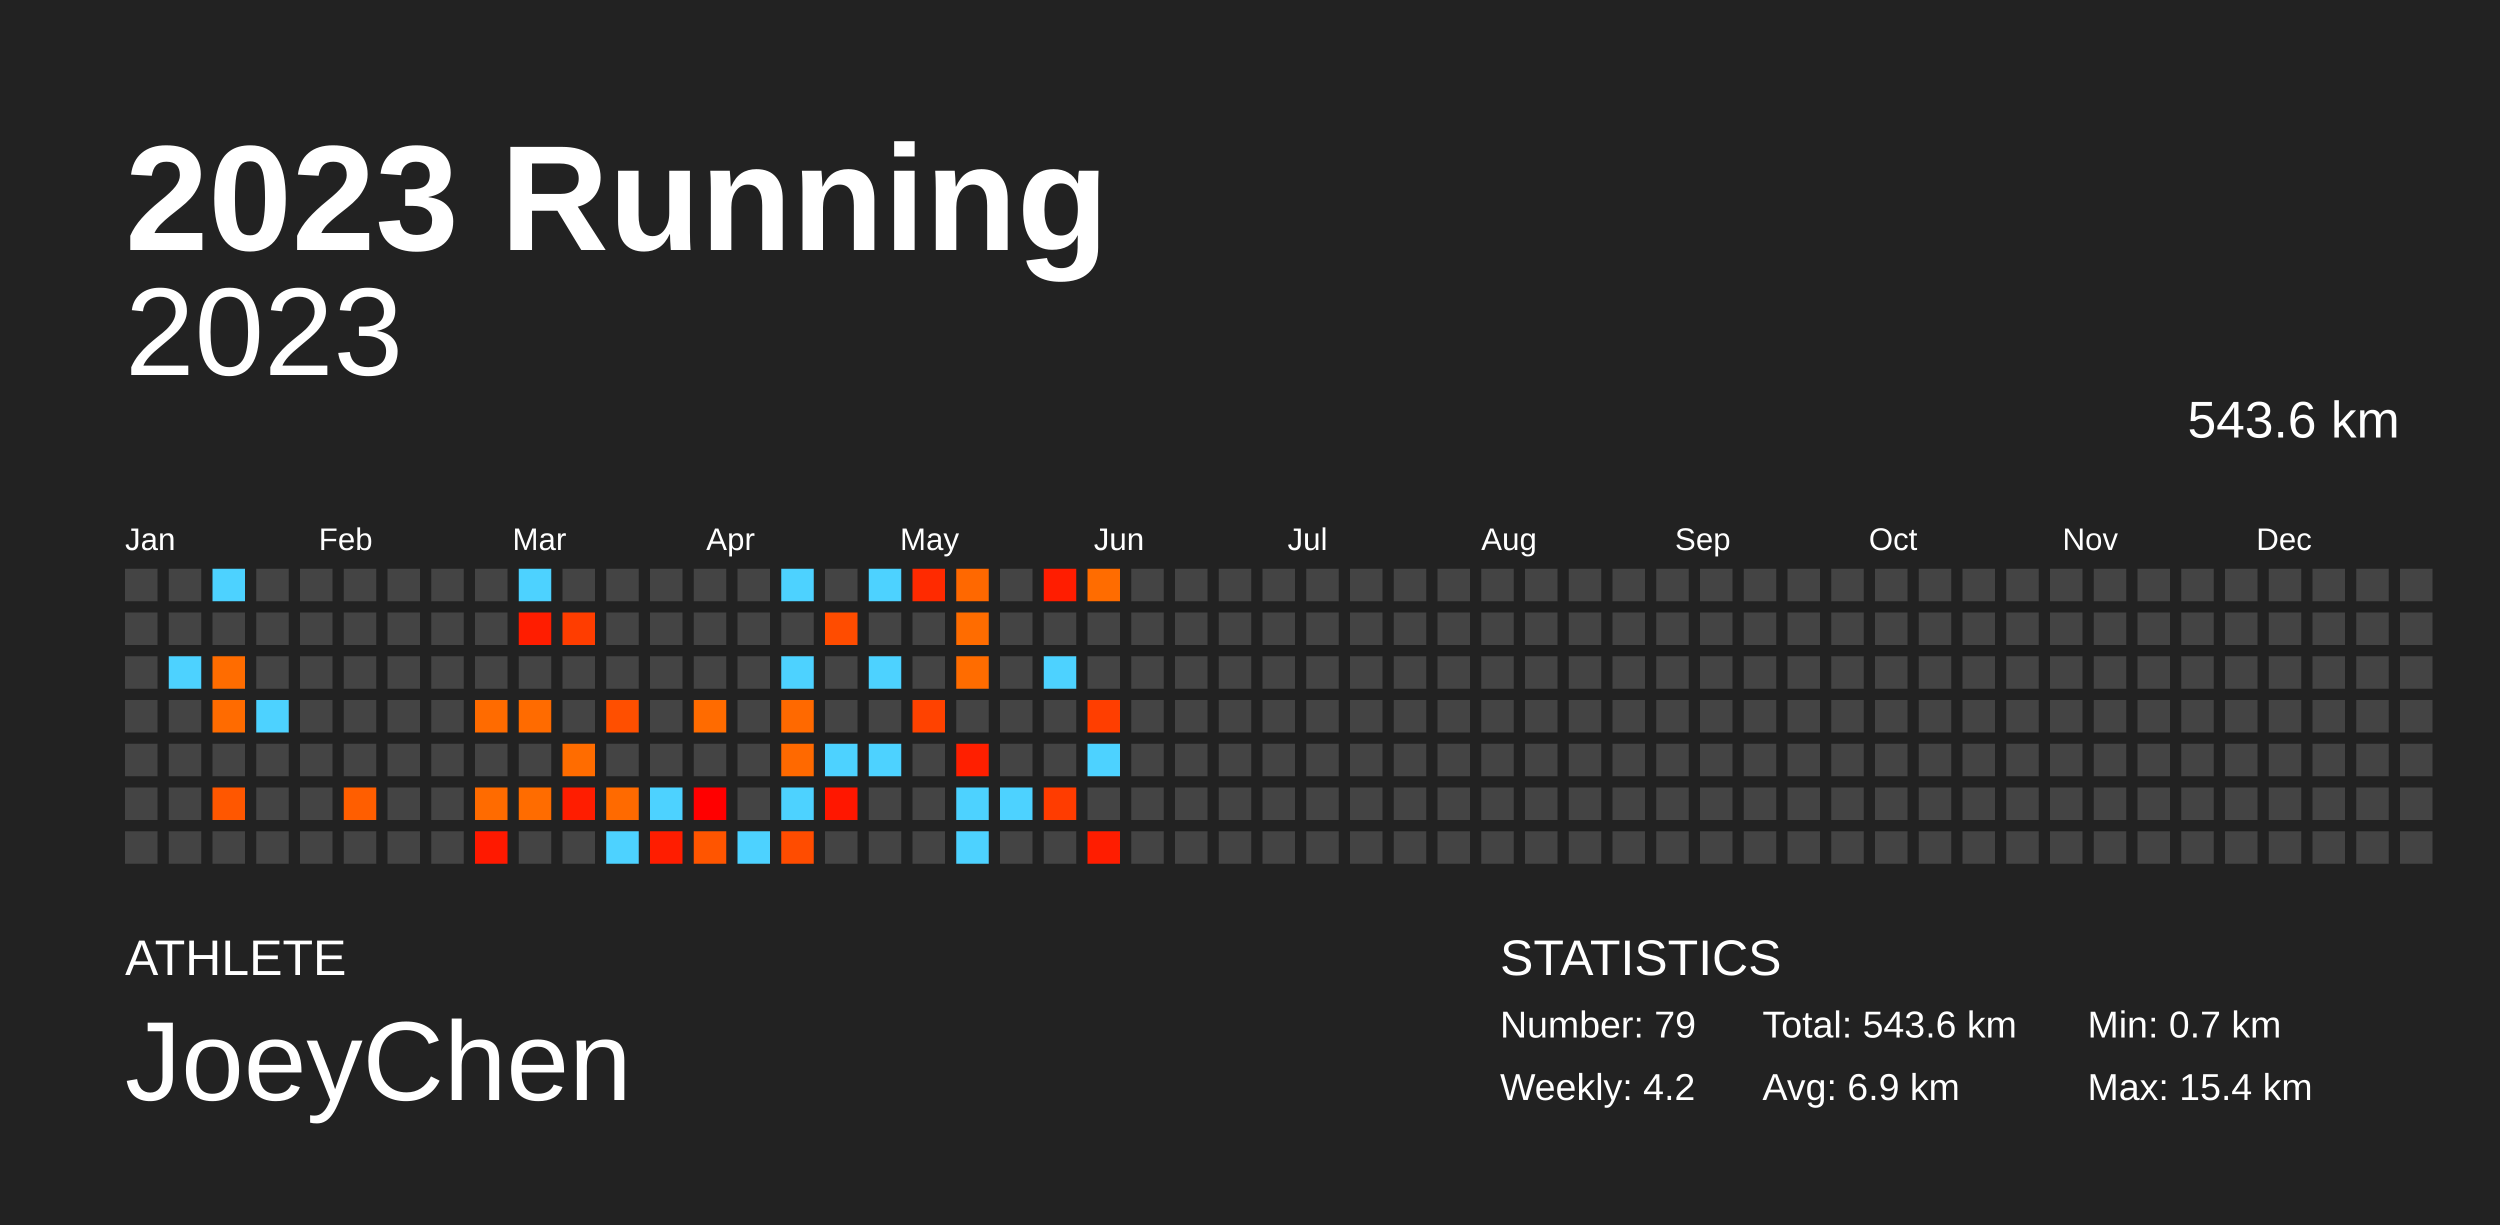
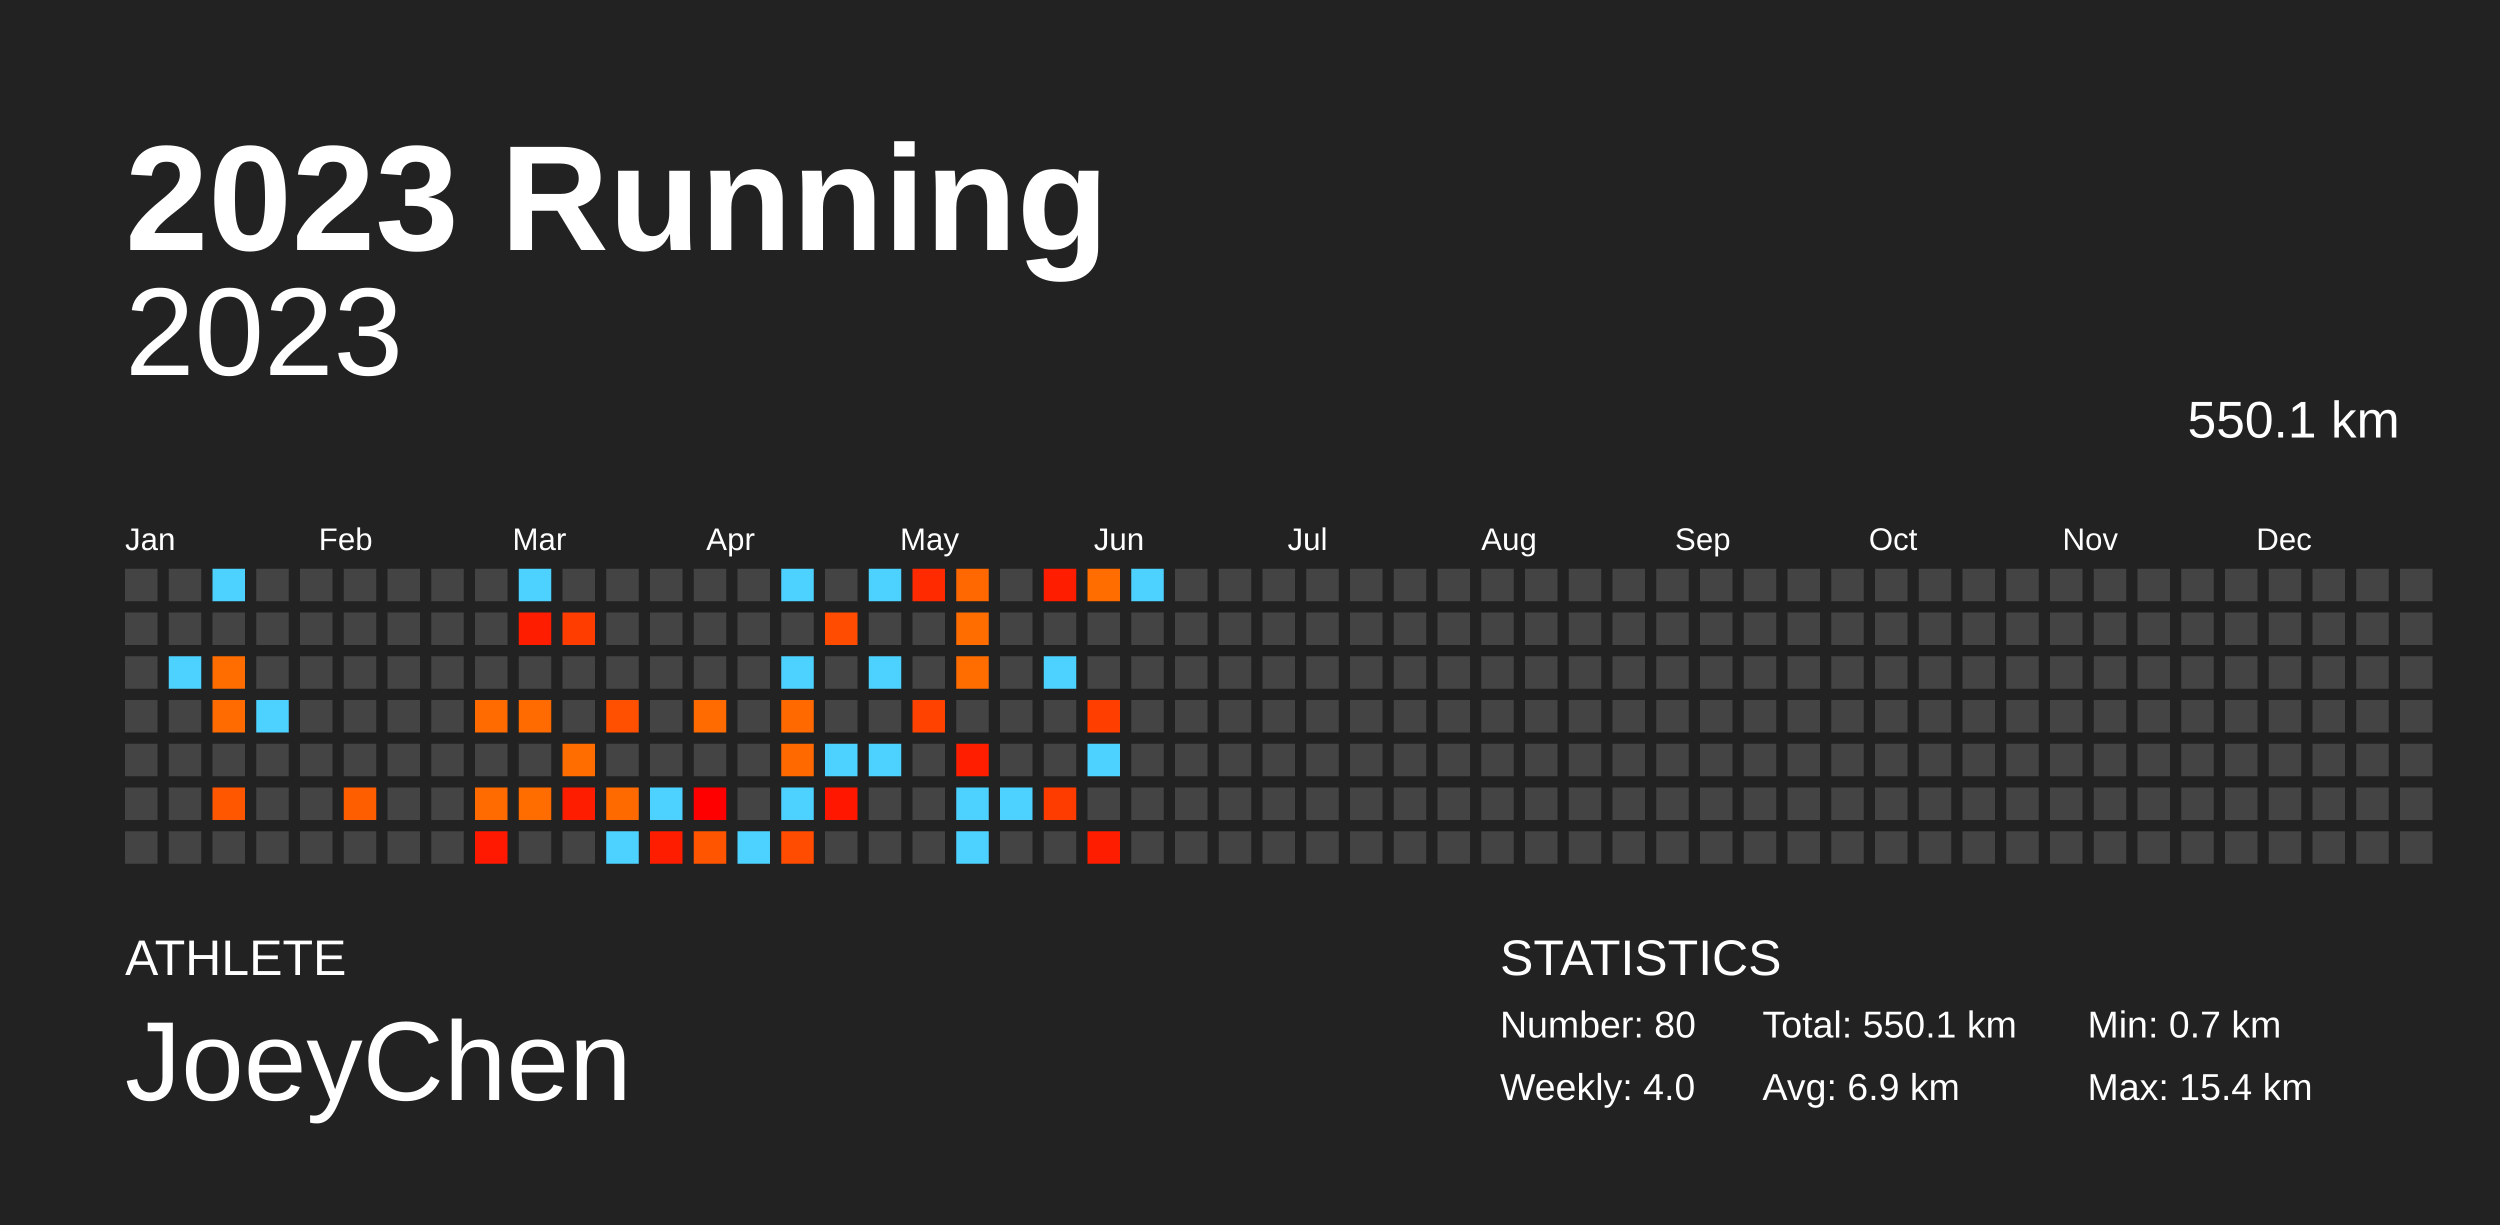
<svg xmlns="http://www.w3.org/2000/svg" baseProfile="full" height="98mm" version="1.1" viewBox="0,0,200,98" width="200mm">
  <defs />
  <rect fill="#222222" height="98" width="200" x="0" y="0" />
  <text fill="#FFFFFF" style="font-size:12px; font-family:Arial; font-weight:bold;" x="10" y="20">2023 Running</text>
  <text fill="#FFFFFF" style="font-size:4px; font-family:Arial" x="10" y="78">ATHLETE</text>
  <text fill="#FFFFFF" style="font-size:9px; font-family:Arial" x="10" y="88">JoeyChen</text>
  <text fill="#FFFFFF" style="font-size:4px; font-family:Arial" x="120" y="78">STATISTICS</text>
-   <text fill="#FFFFFF" style="font-size:3px; font-family:Arial" x="120" y="83">Number: 79</text>
-   <text fill="#FFFFFF" style="font-size:3px; font-family:Arial" x="120" y="88">Weekly: 4.2</text>
-   <text fill="#FFFFFF" style="font-size:3px; font-family:Arial" x="141" y="83">Total: 543.6 km</text>
+   <text fill="#FFFFFF" style="font-size:3px; font-family:Arial" x="120" y="83">Number: 80</text>
+   <text fill="#FFFFFF" style="font-size:3px; font-family:Arial" x="120" y="88">Weekly: 4.0</text>
+   <text fill="#FFFFFF" style="font-size:3px; font-family:Arial" x="141" y="83">Total: 550.1 km</text>
  <text fill="#FFFFFF" style="font-size:3px; font-family:Arial" x="141" y="88">Avg: 6.9 km</text>
  <text fill="#FFFFFF" style="font-size:3px; font-family:Arial" x="167" y="83">Min: 0.7 km</text>
  <text fill="#FFFFFF" style="font-size:3px; font-family:Arial" x="167" y="88">Max: 15.4 km</text>
  <text alignment-baseline="hanging" fill="#FFFFFF" style="font-size:10.0px; font-family:Arial;" x="10" y="30">2023</text>
-   <text alignment-baseline="hanging" fill="#FFFFFF" style="font-size:4.125px; font-family:Arial;" x="175" y="35">543.6 km</text>
+   <text alignment-baseline="hanging" fill="#FFFFFF" style="font-size:4.125px; font-family:Arial;" x="175" y="35">550.1 km</text>
  <text fill="#FFFFFF" style="font-size:2.5px; font-family:Arial" x="10.0" y="44">Jan</text>
  <text fill="#FFFFFF" style="font-size:2.5px; font-family:Arial" x="25.5" y="44">Feb</text>
  <text fill="#FFFFFF" style="font-size:2.5px; font-family:Arial" x="41.0" y="44">Mar</text>
  <text fill="#FFFFFF" style="font-size:2.5px; font-family:Arial" x="56.5" y="44">Apr</text>
  <text fill="#FFFFFF" style="font-size:2.5px; font-family:Arial" x="72.0" y="44">May</text>
  <text fill="#FFFFFF" style="font-size:2.5px; font-family:Arial" x="87.5" y="44">Jun</text>
  <text fill="#FFFFFF" style="font-size:2.5px; font-family:Arial" x="103.0" y="44">Jul</text>
  <text fill="#FFFFFF" style="font-size:2.5px; font-family:Arial" x="118.5" y="44">Aug</text>
  <text fill="#FFFFFF" style="font-size:2.5px; font-family:Arial" x="134.0" y="44">Sep</text>
  <text fill="#FFFFFF" style="font-size:2.5px; font-family:Arial" x="149.5" y="44">Oct</text>
  <text fill="#FFFFFF" style="font-size:2.5px; font-family:Arial" x="165.0" y="44">Nov</text>
  <text fill="#FFFFFF" style="font-size:2.5px; font-family:Arial" x="180.5" y="44">Dec</text>
  <rect fill="#444444" height="2.6" width="2.6" x="10.0" y="45.5" />
  <rect fill="#444444" height="2.6" width="2.6" x="10.0" y="49.0" />
  <rect fill="#444444" height="2.6" width="2.6" x="10.0" y="52.5" />
  <rect fill="#444444" height="2.6" width="2.6" x="10.0" y="56.0" />
  <rect fill="#444444" height="2.6" width="2.6" x="10.0" y="59.5" />
  <rect fill="#444444" height="2.6" width="2.6" x="10.0" y="63.0" />
  <rect fill="#444444" height="2.6" width="2.6" x="10.0" y="66.5" />
  <rect fill="#444444" height="2.6" width="2.6" x="13.5" y="45.5" />
  <rect fill="#444444" height="2.6" width="2.6" x="13.5" y="49.0" />
  <rect fill="#4dd2ff" height="2.6" width="2.6" x="13.5" y="52.5" />
  <rect fill="#444444" height="2.6" width="2.6" x="13.5" y="56.0" />
  <rect fill="#444444" height="2.6" width="2.6" x="13.5" y="59.5" />
  <rect fill="#444444" height="2.6" width="2.6" x="13.5" y="63.0" />
  <rect fill="#444444" height="2.6" width="2.6" x="13.5" y="66.5" />
  <rect fill="#4dd2ff" height="2.6" width="2.6" x="17.0" y="45.5" />
  <rect fill="#444444" height="2.6" width="2.6" x="17.0" y="49.0" />
  <rect fill="#ff6c00" height="2.6" width="2.6" x="17.0" y="52.5" />
  <rect fill="#ff6b00" height="2.6" width="2.6" x="17.0" y="56.0" />
  <rect fill="#444444" height="2.6" width="2.6" x="17.0" y="59.5" />
  <rect fill="#ff5700" height="2.6" width="2.6" x="17.0" y="63.0" />
  <rect fill="#444444" height="2.6" width="2.6" x="17.0" y="66.5" />
  <rect fill="#444444" height="2.6" width="2.6" x="20.5" y="45.5" />
  <rect fill="#444444" height="2.6" width="2.6" x="20.5" y="49.0" />
  <rect fill="#444444" height="2.6" width="2.6" x="20.5" y="52.5" />
  <rect fill="#4dd2ff" height="2.6" width="2.6" x="20.5" y="56.0" />
  <rect fill="#444444" height="2.6" width="2.6" x="20.5" y="59.5" />
  <rect fill="#444444" height="2.6" width="2.6" x="20.5" y="63.0" />
  <rect fill="#444444" height="2.6" width="2.6" x="20.5" y="66.5" />
  <rect fill="#444444" height="2.6" width="2.6" x="24.0" y="45.5" />
  <rect fill="#444444" height="2.6" width="2.6" x="24.0" y="49.0" />
  <rect fill="#444444" height="2.6" width="2.6" x="24.0" y="52.5" />
  <rect fill="#444444" height="2.6" width="2.6" x="24.0" y="56.0" />
  <rect fill="#444444" height="2.6" width="2.6" x="24.0" y="59.5" />
  <rect fill="#444444" height="2.6" width="2.6" x="24.0" y="63.0" />
  <rect fill="#444444" height="2.6" width="2.6" x="24.0" y="66.5" />
  <rect fill="#444444" height="2.6" width="2.6" x="27.5" y="45.5" />
  <rect fill="#444444" height="2.6" width="2.6" x="27.5" y="49.0" />
  <rect fill="#444444" height="2.6" width="2.6" x="27.5" y="52.5" />
  <rect fill="#444444" height="2.6" width="2.6" x="27.5" y="56.0" />
  <rect fill="#444444" height="2.6" width="2.6" x="27.5" y="59.5" />
  <rect fill="#ff5e00" height="2.6" width="2.6" x="27.5" y="63.0" />
  <rect fill="#444444" height="2.6" width="2.6" x="27.5" y="66.5" />
  <rect fill="#444444" height="2.6" width="2.6" x="31.0" y="45.5" />
  <rect fill="#444444" height="2.6" width="2.6" x="31.0" y="49.0" />
  <rect fill="#444444" height="2.6" width="2.6" x="31.0" y="52.5" />
  <rect fill="#444444" height="2.6" width="2.6" x="31.0" y="56.0" />
  <rect fill="#444444" height="2.6" width="2.6" x="31.0" y="59.5" />
  <rect fill="#444444" height="2.6" width="2.6" x="31.0" y="63.0" />
  <rect fill="#444444" height="2.6" width="2.6" x="31.0" y="66.5" />
  <rect fill="#444444" height="2.6" width="2.6" x="34.5" y="45.5" />
  <rect fill="#444444" height="2.6" width="2.6" x="34.5" y="49.0" />
  <rect fill="#444444" height="2.6" width="2.6" x="34.5" y="52.5" />
  <rect fill="#444444" height="2.6" width="2.6" x="34.5" y="56.0" />
  <rect fill="#444444" height="2.6" width="2.6" x="34.5" y="59.5" />
  <rect fill="#444444" height="2.6" width="2.6" x="34.5" y="63.0" />
  <rect fill="#444444" height="2.6" width="2.6" x="34.5" y="66.5" />
  <rect fill="#444444" height="2.6" width="2.6" x="38.0" y="45.5" />
  <rect fill="#444444" height="2.6" width="2.6" x="38.0" y="49.0" />
  <rect fill="#444444" height="2.6" width="2.6" x="38.0" y="52.5" />
  <rect fill="#ff6b00" height="2.6" width="2.6" x="38.0" y="56.0" />
  <rect fill="#444444" height="2.6" width="2.6" x="38.0" y="59.5" />
  <rect fill="#ff6b00" height="2.6" width="2.6" x="38.0" y="63.0" />
  <rect fill="#ff1900" height="2.6" width="2.6" x="38.0" y="66.5" />
  <rect fill="#4dd2ff" height="2.6" width="2.6" x="41.5" y="45.5" />
  <rect fill="#ff1d00" height="2.6" width="2.6" x="41.5" y="49.0" />
  <rect fill="#444444" height="2.6" width="2.6" x="41.5" y="52.5" />
  <rect fill="#ff6b00" height="2.6" width="2.6" x="41.5" y="56.0" />
  <rect fill="#444444" height="2.6" width="2.6" x="41.5" y="59.5" />
  <rect fill="#ff6c00" height="2.6" width="2.6" x="41.5" y="63.0" />
  <rect fill="#444444" height="2.6" width="2.6" x="41.5" y="66.5" />
  <rect fill="#444444" height="2.6" width="2.6" x="45.0" y="45.5" />
  <rect fill="#ff3d00" height="2.6" width="2.6" x="45.0" y="49.0" />
  <rect fill="#444444" height="2.6" width="2.6" x="45.0" y="52.5" />
  <rect fill="#444444" height="2.6" width="2.6" x="45.0" y="56.0" />
  <rect fill="#ff6c00" height="2.6" width="2.6" x="45.0" y="59.5" />
  <rect fill="#ff1d00" height="2.6" width="2.6" x="45.0" y="63.0" />
  <rect fill="#444444" height="2.6" width="2.6" x="45.0" y="66.5" />
  <rect fill="#444444" height="2.6" width="2.6" x="48.5" y="45.5" />
  <rect fill="#444444" height="2.6" width="2.6" x="48.5" y="49.0" />
  <rect fill="#444444" height="2.6" width="2.6" x="48.5" y="52.5" />
  <rect fill="#ff4f00" height="2.6" width="2.6" x="48.5" y="56.0" />
  <rect fill="#444444" height="2.6" width="2.6" x="48.5" y="59.5" />
  <rect fill="#ff6a00" height="2.6" width="2.6" x="48.5" y="63.0" />
  <rect fill="#4dd2ff" height="2.6" width="2.6" x="48.5" y="66.5" />
  <rect fill="#444444" height="2.6" width="2.6" x="52.0" y="45.5" />
  <rect fill="#444444" height="2.6" width="2.6" x="52.0" y="49.0" />
  <rect fill="#444444" height="2.6" width="2.6" x="52.0" y="52.5" />
  <rect fill="#444444" height="2.6" width="2.6" x="52.0" y="56.0" />
  <rect fill="#444444" height="2.6" width="2.6" x="52.0" y="59.5" />
  <rect fill="#4dd2ff" height="2.6" width="2.6" x="52.0" y="63.0" />
  <rect fill="#ff1d00" height="2.6" width="2.6" x="52.0" y="66.5" />
  <rect fill="#444444" height="2.6" width="2.6" x="55.5" y="45.5" />
  <rect fill="#444444" height="2.6" width="2.6" x="55.5" y="49.0" />
  <rect fill="#444444" height="2.6" width="2.6" x="55.5" y="52.5" />
  <rect fill="#ff6b00" height="2.6" width="2.6" x="55.5" y="56.0" />
  <rect fill="#444444" height="2.6" width="2.6" x="55.5" y="59.5" />
  <rect fill="#ff0000" height="2.6" width="2.6" x="55.5" y="63.0" />
  <rect fill="#ff5500" height="2.6" width="2.6" x="55.5" y="66.5" />
  <rect fill="#444444" height="2.6" width="2.6" x="59.0" y="45.5" />
  <rect fill="#444444" height="2.6" width="2.6" x="59.0" y="49.0" />
  <rect fill="#444444" height="2.6" width="2.6" x="59.0" y="52.5" />
  <rect fill="#444444" height="2.6" width="2.6" x="59.0" y="56.0" />
  <rect fill="#444444" height="2.6" width="2.6" x="59.0" y="59.5" />
  <rect fill="#444444" height="2.6" width="2.6" x="59.0" y="63.0" />
  <rect fill="#4dd2ff" height="2.6" width="2.6" x="59.0" y="66.5" />
  <rect fill="#4dd2ff" height="2.6" width="2.6" x="62.5" y="45.5" />
  <rect fill="#444444" height="2.6" width="2.6" x="62.5" y="49.0" />
  <rect fill="#4dd2ff" height="2.6" width="2.6" x="62.5" y="52.5" />
  <rect fill="#ff6900" height="2.6" width="2.6" x="62.5" y="56.0" />
  <rect fill="#ff6900" height="2.6" width="2.6" x="62.5" y="59.5" />
  <rect fill="#4dd2ff" height="2.6" width="2.6" x="62.5" y="63.0" />
  <rect fill="#ff4c00" height="2.6" width="2.6" x="62.5" y="66.5" />
  <rect fill="#444444" height="2.6" width="2.6" x="66.0" y="45.5" />
  <rect fill="#ff4c00" height="2.6" width="2.6" x="66.0" y="49.0" />
  <rect fill="#444444" height="2.6" width="2.6" x="66.0" y="52.5" />
  <rect fill="#444444" height="2.6" width="2.6" x="66.0" y="56.0" />
  <rect fill="#4dd2ff" height="2.6" width="2.6" x="66.0" y="59.5" />
  <rect fill="#ff1700" height="2.6" width="2.6" x="66.0" y="63.0" />
  <rect fill="#444444" height="2.6" width="2.6" x="66.0" y="66.5" />
  <rect fill="#4dd2ff" height="2.6" width="2.6" x="69.5" y="45.5" />
  <rect fill="#444444" height="2.6" width="2.6" x="69.5" y="49.0" />
  <rect fill="#4dd2ff" height="2.6" width="2.6" x="69.5" y="52.5" />
  <rect fill="#444444" height="2.6" width="2.6" x="69.5" y="56.0" />
  <rect fill="#4dd2ff" height="2.6" width="2.6" x="69.5" y="59.5" />
  <rect fill="#444444" height="2.6" width="2.6" x="69.5" y="63.0" />
  <rect fill="#444444" height="2.6" width="2.6" x="69.5" y="66.5" />
  <rect fill="#ff2a00" height="2.6" width="2.6" x="73.0" y="45.5" />
  <rect fill="#444444" height="2.6" width="2.6" x="73.0" y="49.0" />
  <rect fill="#444444" height="2.6" width="2.6" x="73.0" y="52.5" />
  <rect fill="#ff4200" height="2.6" width="2.6" x="73.0" y="56.0" />
  <rect fill="#444444" height="2.6" width="2.6" x="73.0" y="59.5" />
  <rect fill="#444444" height="2.6" width="2.6" x="73.0" y="63.0" />
  <rect fill="#444444" height="2.6" width="2.6" x="73.0" y="66.5" />
  <rect fill="#ff6800" height="2.6" width="2.6" x="76.5" y="45.5" />
  <rect fill="#ff6c00" height="2.6" width="2.6" x="76.5" y="49.0" />
  <rect fill="#ff6c00" height="2.6" width="2.6" x="76.5" y="52.5" />
  <rect fill="#444444" height="2.6" width="2.6" x="76.5" y="56.0" />
  <rect fill="#ff1f00" height="2.6" width="2.6" x="76.5" y="59.5" />
  <rect fill="#4dd2ff" height="2.6" width="2.6" x="76.5" y="63.0" />
  <rect fill="#4dd2ff" height="2.6" width="2.6" x="76.5" y="66.5" />
  <rect fill="#444444" height="2.6" width="2.6" x="80.0" y="45.5" />
  <rect fill="#444444" height="2.6" width="2.6" x="80.0" y="49.0" />
  <rect fill="#444444" height="2.6" width="2.6" x="80.0" y="52.5" />
  <rect fill="#444444" height="2.6" width="2.6" x="80.0" y="56.0" />
  <rect fill="#444444" height="2.6" width="2.6" x="80.0" y="59.5" />
  <rect fill="#4dd2ff" height="2.6" width="2.6" x="80.0" y="63.0" />
  <rect fill="#444444" height="2.6" width="2.6" x="80.0" y="66.5" />
  <rect fill="#ff1d00" height="2.6" width="2.6" x="83.5" y="45.5" />
  <rect fill="#444444" height="2.6" width="2.6" x="83.5" y="49.0" />
  <rect fill="#4dd2ff" height="2.6" width="2.6" x="83.5" y="52.5" />
  <rect fill="#444444" height="2.6" width="2.6" x="83.5" y="56.0" />
  <rect fill="#444444" height="2.6" width="2.6" x="83.5" y="59.5" />
  <rect fill="#ff3c00" height="2.6" width="2.6" x="83.5" y="63.0" />
  <rect fill="#444444" height="2.6" width="2.6" x="83.5" y="66.5" />
  <rect fill="#ff6c00" height="2.6" width="2.6" x="87.0" y="45.5" />
  <rect fill="#444444" height="2.6" width="2.6" x="87.0" y="49.0" />
  <rect fill="#444444" height="2.6" width="2.6" x="87.0" y="52.5" />
  <rect fill="#ff3e00" height="2.6" width="2.6" x="87.0" y="56.0" />
  <rect fill="#4dd2ff" height="2.6" width="2.6" x="87.0" y="59.5" />
  <rect fill="#444444" height="2.6" width="2.6" x="87.0" y="63.0" />
  <rect fill="#ff1d00" height="2.6" width="2.6" x="87.0" y="66.5" />
-   <rect fill="#444444" height="2.6" width="2.6" x="90.5" y="45.5" />
+   <rect fill="#4dd2ff" height="2.6" width="2.6" x="90.5" y="45.5" />
  <rect fill="#444444" height="2.6" width="2.6" x="90.5" y="49.0" />
  <rect fill="#444444" height="2.6" width="2.6" x="90.5" y="52.5" />
  <rect fill="#444444" height="2.6" width="2.6" x="90.5" y="56.0" />
  <rect fill="#444444" height="2.6" width="2.6" x="90.5" y="59.5" />
  <rect fill="#444444" height="2.6" width="2.6" x="90.5" y="63.0" />
  <rect fill="#444444" height="2.6" width="2.6" x="90.5" y="66.5" />
  <rect fill="#444444" height="2.6" width="2.6" x="94.0" y="45.5" />
  <rect fill="#444444" height="2.6" width="2.6" x="94.0" y="49.0" />
  <rect fill="#444444" height="2.6" width="2.6" x="94.0" y="52.5" />
  <rect fill="#444444" height="2.6" width="2.6" x="94.0" y="56.0" />
  <rect fill="#444444" height="2.6" width="2.6" x="94.0" y="59.5" />
  <rect fill="#444444" height="2.6" width="2.6" x="94.0" y="63.0" />
  <rect fill="#444444" height="2.6" width="2.6" x="94.0" y="66.5" />
  <rect fill="#444444" height="2.6" width="2.6" x="97.5" y="45.5" />
  <rect fill="#444444" height="2.6" width="2.6" x="97.5" y="49.0" />
  <rect fill="#444444" height="2.6" width="2.6" x="97.5" y="52.5" />
  <rect fill="#444444" height="2.6" width="2.6" x="97.5" y="56.0" />
  <rect fill="#444444" height="2.6" width="2.6" x="97.5" y="59.5" />
  <rect fill="#444444" height="2.6" width="2.6" x="97.5" y="63.0" />
  <rect fill="#444444" height="2.6" width="2.6" x="97.5" y="66.5" />
  <rect fill="#444444" height="2.6" width="2.6" x="101.0" y="45.5" />
  <rect fill="#444444" height="2.6" width="2.6" x="101.0" y="49.0" />
  <rect fill="#444444" height="2.6" width="2.6" x="101.0" y="52.5" />
  <rect fill="#444444" height="2.6" width="2.6" x="101.0" y="56.0" />
  <rect fill="#444444" height="2.6" width="2.6" x="101.0" y="59.5" />
  <rect fill="#444444" height="2.6" width="2.6" x="101.0" y="63.0" />
  <rect fill="#444444" height="2.6" width="2.6" x="101.0" y="66.5" />
  <rect fill="#444444" height="2.6" width="2.6" x="104.5" y="45.5" />
  <rect fill="#444444" height="2.6" width="2.6" x="104.5" y="49.0" />
  <rect fill="#444444" height="2.6" width="2.6" x="104.5" y="52.5" />
  <rect fill="#444444" height="2.6" width="2.6" x="104.5" y="56.0" />
  <rect fill="#444444" height="2.6" width="2.6" x="104.5" y="59.5" />
  <rect fill="#444444" height="2.6" width="2.6" x="104.5" y="63.0" />
  <rect fill="#444444" height="2.6" width="2.6" x="104.5" y="66.5" />
  <rect fill="#444444" height="2.6" width="2.6" x="108.0" y="45.5" />
  <rect fill="#444444" height="2.6" width="2.6" x="108.0" y="49.0" />
  <rect fill="#444444" height="2.6" width="2.6" x="108.0" y="52.5" />
  <rect fill="#444444" height="2.6" width="2.6" x="108.0" y="56.0" />
  <rect fill="#444444" height="2.6" width="2.6" x="108.0" y="59.5" />
  <rect fill="#444444" height="2.6" width="2.6" x="108.0" y="63.0" />
  <rect fill="#444444" height="2.6" width="2.6" x="108.0" y="66.5" />
  <rect fill="#444444" height="2.6" width="2.6" x="111.5" y="45.5" />
  <rect fill="#444444" height="2.6" width="2.6" x="111.5" y="49.0" />
  <rect fill="#444444" height="2.6" width="2.6" x="111.5" y="52.5" />
  <rect fill="#444444" height="2.6" width="2.6" x="111.5" y="56.0" />
  <rect fill="#444444" height="2.6" width="2.6" x="111.5" y="59.5" />
  <rect fill="#444444" height="2.6" width="2.6" x="111.5" y="63.0" />
  <rect fill="#444444" height="2.6" width="2.6" x="111.5" y="66.5" />
  <rect fill="#444444" height="2.6" width="2.6" x="115.0" y="45.5" />
  <rect fill="#444444" height="2.6" width="2.6" x="115.0" y="49.0" />
  <rect fill="#444444" height="2.6" width="2.6" x="115.0" y="52.5" />
  <rect fill="#444444" height="2.6" width="2.6" x="115.0" y="56.0" />
  <rect fill="#444444" height="2.6" width="2.6" x="115.0" y="59.5" />
  <rect fill="#444444" height="2.6" width="2.6" x="115.0" y="63.0" />
  <rect fill="#444444" height="2.6" width="2.6" x="115.0" y="66.5" />
  <rect fill="#444444" height="2.6" width="2.6" x="118.5" y="45.5" />
  <rect fill="#444444" height="2.6" width="2.6" x="118.5" y="49.0" />
  <rect fill="#444444" height="2.6" width="2.6" x="118.5" y="52.5" />
  <rect fill="#444444" height="2.6" width="2.6" x="118.5" y="56.0" />
  <rect fill="#444444" height="2.6" width="2.6" x="118.5" y="59.5" />
  <rect fill="#444444" height="2.6" width="2.6" x="118.5" y="63.0" />
  <rect fill="#444444" height="2.6" width="2.6" x="118.5" y="66.5" />
  <rect fill="#444444" height="2.6" width="2.6" x="122.0" y="45.5" />
  <rect fill="#444444" height="2.6" width="2.6" x="122.0" y="49.0" />
  <rect fill="#444444" height="2.6" width="2.6" x="122.0" y="52.5" />
  <rect fill="#444444" height="2.6" width="2.6" x="122.0" y="56.0" />
  <rect fill="#444444" height="2.6" width="2.6" x="122.0" y="59.5" />
  <rect fill="#444444" height="2.6" width="2.6" x="122.0" y="63.0" />
  <rect fill="#444444" height="2.6" width="2.6" x="122.0" y="66.5" />
  <rect fill="#444444" height="2.6" width="2.6" x="125.5" y="45.5" />
  <rect fill="#444444" height="2.6" width="2.6" x="125.5" y="49.0" />
  <rect fill="#444444" height="2.6" width="2.6" x="125.5" y="52.5" />
  <rect fill="#444444" height="2.6" width="2.6" x="125.5" y="56.0" />
  <rect fill="#444444" height="2.6" width="2.6" x="125.5" y="59.5" />
  <rect fill="#444444" height="2.6" width="2.6" x="125.5" y="63.0" />
  <rect fill="#444444" height="2.6" width="2.6" x="125.5" y="66.5" />
  <rect fill="#444444" height="2.6" width="2.6" x="129.0" y="45.5" />
  <rect fill="#444444" height="2.6" width="2.6" x="129.0" y="49.0" />
  <rect fill="#444444" height="2.6" width="2.6" x="129.0" y="52.5" />
  <rect fill="#444444" height="2.6" width="2.6" x="129.0" y="56.0" />
  <rect fill="#444444" height="2.6" width="2.6" x="129.0" y="59.5" />
  <rect fill="#444444" height="2.6" width="2.6" x="129.0" y="63.0" />
  <rect fill="#444444" height="2.6" width="2.6" x="129.0" y="66.5" />
  <rect fill="#444444" height="2.6" width="2.6" x="132.5" y="45.5" />
  <rect fill="#444444" height="2.6" width="2.6" x="132.5" y="49.0" />
  <rect fill="#444444" height="2.6" width="2.6" x="132.5" y="52.5" />
  <rect fill="#444444" height="2.6" width="2.6" x="132.5" y="56.0" />
  <rect fill="#444444" height="2.6" width="2.6" x="132.5" y="59.5" />
  <rect fill="#444444" height="2.6" width="2.6" x="132.5" y="63.0" />
  <rect fill="#444444" height="2.6" width="2.6" x="132.5" y="66.5" />
  <rect fill="#444444" height="2.6" width="2.6" x="136.0" y="45.5" />
  <rect fill="#444444" height="2.6" width="2.6" x="136.0" y="49.0" />
  <rect fill="#444444" height="2.6" width="2.6" x="136.0" y="52.5" />
  <rect fill="#444444" height="2.6" width="2.6" x="136.0" y="56.0" />
  <rect fill="#444444" height="2.6" width="2.6" x="136.0" y="59.5" />
  <rect fill="#444444" height="2.6" width="2.6" x="136.0" y="63.0" />
  <rect fill="#444444" height="2.6" width="2.6" x="136.0" y="66.5" />
  <rect fill="#444444" height="2.6" width="2.6" x="139.5" y="45.5" />
  <rect fill="#444444" height="2.6" width="2.6" x="139.5" y="49.0" />
  <rect fill="#444444" height="2.6" width="2.6" x="139.5" y="52.5" />
  <rect fill="#444444" height="2.6" width="2.6" x="139.5" y="56.0" />
  <rect fill="#444444" height="2.6" width="2.6" x="139.5" y="59.5" />
  <rect fill="#444444" height="2.6" width="2.6" x="139.5" y="63.0" />
  <rect fill="#444444" height="2.6" width="2.6" x="139.5" y="66.5" />
  <rect fill="#444444" height="2.6" width="2.6" x="143.0" y="45.5" />
  <rect fill="#444444" height="2.6" width="2.6" x="143.0" y="49.0" />
  <rect fill="#444444" height="2.6" width="2.6" x="143.0" y="52.5" />
  <rect fill="#444444" height="2.6" width="2.6" x="143.0" y="56.0" />
  <rect fill="#444444" height="2.6" width="2.6" x="143.0" y="59.5" />
  <rect fill="#444444" height="2.6" width="2.6" x="143.0" y="63.0" />
  <rect fill="#444444" height="2.6" width="2.6" x="143.0" y="66.5" />
  <rect fill="#444444" height="2.6" width="2.6" x="146.5" y="45.5" />
  <rect fill="#444444" height="2.6" width="2.6" x="146.5" y="49.0" />
  <rect fill="#444444" height="2.6" width="2.6" x="146.5" y="52.5" />
  <rect fill="#444444" height="2.6" width="2.6" x="146.5" y="56.0" />
  <rect fill="#444444" height="2.6" width="2.6" x="146.5" y="59.5" />
  <rect fill="#444444" height="2.6" width="2.6" x="146.5" y="63.0" />
  <rect fill="#444444" height="2.6" width="2.6" x="146.5" y="66.5" />
  <rect fill="#444444" height="2.6" width="2.6" x="150.0" y="45.5" />
  <rect fill="#444444" height="2.6" width="2.6" x="150.0" y="49.0" />
  <rect fill="#444444" height="2.6" width="2.6" x="150.0" y="52.5" />
  <rect fill="#444444" height="2.6" width="2.6" x="150.0" y="56.0" />
  <rect fill="#444444" height="2.6" width="2.6" x="150.0" y="59.5" />
  <rect fill="#444444" height="2.6" width="2.6" x="150.0" y="63.0" />
  <rect fill="#444444" height="2.6" width="2.6" x="150.0" y="66.5" />
  <rect fill="#444444" height="2.6" width="2.6" x="153.5" y="45.5" />
  <rect fill="#444444" height="2.6" width="2.6" x="153.5" y="49.0" />
  <rect fill="#444444" height="2.6" width="2.6" x="153.5" y="52.5" />
  <rect fill="#444444" height="2.6" width="2.6" x="153.5" y="56.0" />
  <rect fill="#444444" height="2.6" width="2.6" x="153.5" y="59.5" />
  <rect fill="#444444" height="2.6" width="2.6" x="153.5" y="63.0" />
  <rect fill="#444444" height="2.6" width="2.6" x="153.5" y="66.5" />
  <rect fill="#444444" height="2.6" width="2.6" x="157.0" y="45.5" />
  <rect fill="#444444" height="2.6" width="2.6" x="157.0" y="49.0" />
  <rect fill="#444444" height="2.6" width="2.6" x="157.0" y="52.5" />
  <rect fill="#444444" height="2.6" width="2.6" x="157.0" y="56.0" />
  <rect fill="#444444" height="2.6" width="2.6" x="157.0" y="59.5" />
  <rect fill="#444444" height="2.6" width="2.6" x="157.0" y="63.0" />
  <rect fill="#444444" height="2.6" width="2.6" x="157.0" y="66.5" />
  <rect fill="#444444" height="2.6" width="2.6" x="160.5" y="45.5" />
  <rect fill="#444444" height="2.6" width="2.6" x="160.5" y="49.0" />
  <rect fill="#444444" height="2.6" width="2.6" x="160.5" y="52.5" />
  <rect fill="#444444" height="2.6" width="2.6" x="160.5" y="56.0" />
  <rect fill="#444444" height="2.6" width="2.6" x="160.5" y="59.5" />
  <rect fill="#444444" height="2.6" width="2.6" x="160.5" y="63.0" />
  <rect fill="#444444" height="2.6" width="2.6" x="160.5" y="66.5" />
  <rect fill="#444444" height="2.6" width="2.6" x="164.0" y="45.5" />
  <rect fill="#444444" height="2.6" width="2.6" x="164.0" y="49.0" />
  <rect fill="#444444" height="2.6" width="2.6" x="164.0" y="52.5" />
  <rect fill="#444444" height="2.6" width="2.6" x="164.0" y="56.0" />
  <rect fill="#444444" height="2.6" width="2.6" x="164.0" y="59.5" />
  <rect fill="#444444" height="2.6" width="2.6" x="164.0" y="63.0" />
  <rect fill="#444444" height="2.6" width="2.6" x="164.0" y="66.5" />
  <rect fill="#444444" height="2.6" width="2.6" x="167.5" y="45.5" />
  <rect fill="#444444" height="2.6" width="2.6" x="167.5" y="49.0" />
  <rect fill="#444444" height="2.6" width="2.6" x="167.5" y="52.5" />
  <rect fill="#444444" height="2.6" width="2.6" x="167.5" y="56.0" />
  <rect fill="#444444" height="2.6" width="2.6" x="167.5" y="59.5" />
  <rect fill="#444444" height="2.6" width="2.6" x="167.5" y="63.0" />
  <rect fill="#444444" height="2.6" width="2.6" x="167.5" y="66.5" />
  <rect fill="#444444" height="2.6" width="2.6" x="171.0" y="45.5" />
  <rect fill="#444444" height="2.6" width="2.6" x="171.0" y="49.0" />
  <rect fill="#444444" height="2.6" width="2.6" x="171.0" y="52.5" />
  <rect fill="#444444" height="2.6" width="2.6" x="171.0" y="56.0" />
  <rect fill="#444444" height="2.6" width="2.6" x="171.0" y="59.5" />
  <rect fill="#444444" height="2.6" width="2.6" x="171.0" y="63.0" />
  <rect fill="#444444" height="2.6" width="2.6" x="171.0" y="66.5" />
  <rect fill="#444444" height="2.6" width="2.6" x="174.5" y="45.5" />
  <rect fill="#444444" height="2.6" width="2.6" x="174.5" y="49.0" />
  <rect fill="#444444" height="2.6" width="2.6" x="174.5" y="52.5" />
  <rect fill="#444444" height="2.6" width="2.6" x="174.5" y="56.0" />
  <rect fill="#444444" height="2.6" width="2.6" x="174.5" y="59.5" />
  <rect fill="#444444" height="2.6" width="2.6" x="174.5" y="63.0" />
  <rect fill="#444444" height="2.6" width="2.6" x="174.5" y="66.5" />
  <rect fill="#444444" height="2.6" width="2.6" x="178.0" y="45.5" />
  <rect fill="#444444" height="2.6" width="2.6" x="178.0" y="49.0" />
  <rect fill="#444444" height="2.6" width="2.6" x="178.0" y="52.5" />
  <rect fill="#444444" height="2.6" width="2.6" x="178.0" y="56.0" />
  <rect fill="#444444" height="2.6" width="2.6" x="178.0" y="59.5" />
  <rect fill="#444444" height="2.6" width="2.6" x="178.0" y="63.0" />
  <rect fill="#444444" height="2.6" width="2.6" x="178.0" y="66.5" />
  <rect fill="#444444" height="2.6" width="2.6" x="181.5" y="45.5" />
  <rect fill="#444444" height="2.6" width="2.6" x="181.5" y="49.0" />
  <rect fill="#444444" height="2.6" width="2.6" x="181.5" y="52.5" />
  <rect fill="#444444" height="2.6" width="2.6" x="181.5" y="56.0" />
  <rect fill="#444444" height="2.6" width="2.6" x="181.5" y="59.5" />
  <rect fill="#444444" height="2.6" width="2.6" x="181.5" y="63.0" />
  <rect fill="#444444" height="2.6" width="2.6" x="181.5" y="66.5" />
  <rect fill="#444444" height="2.6" width="2.6" x="185.0" y="45.5" />
  <rect fill="#444444" height="2.6" width="2.6" x="185.0" y="49.0" />
  <rect fill="#444444" height="2.6" width="2.6" x="185.0" y="52.5" />
  <rect fill="#444444" height="2.6" width="2.6" x="185.0" y="56.0" />
  <rect fill="#444444" height="2.6" width="2.6" x="185.0" y="59.5" />
  <rect fill="#444444" height="2.6" width="2.6" x="185.0" y="63.0" />
  <rect fill="#444444" height="2.6" width="2.6" x="185.0" y="66.5" />
  <rect fill="#444444" height="2.6" width="2.6" x="188.5" y="45.5" />
  <rect fill="#444444" height="2.6" width="2.6" x="188.5" y="49.0" />
  <rect fill="#444444" height="2.6" width="2.6" x="188.5" y="52.5" />
  <rect fill="#444444" height="2.6" width="2.6" x="188.5" y="56.0" />
  <rect fill="#444444" height="2.6" width="2.6" x="188.5" y="59.5" />
  <rect fill="#444444" height="2.6" width="2.6" x="188.5" y="63.0" />
  <rect fill="#444444" height="2.6" width="2.6" x="188.5" y="66.5" />
  <rect fill="#444444" height="2.6" width="2.6" x="192.0" y="45.5" />
  <rect fill="#444444" height="2.6" width="2.6" x="192.0" y="49.0" />
  <rect fill="#444444" height="2.6" width="2.6" x="192.0" y="52.5" />
  <rect fill="#444444" height="2.6" width="2.6" x="192.0" y="56.0" />
  <rect fill="#444444" height="2.6" width="2.6" x="192.0" y="59.5" />
  <rect fill="#444444" height="2.6" width="2.6" x="192.0" y="63.0" />
  <rect fill="#444444" height="2.6" width="2.6" x="192.0" y="66.5" />
</svg>
